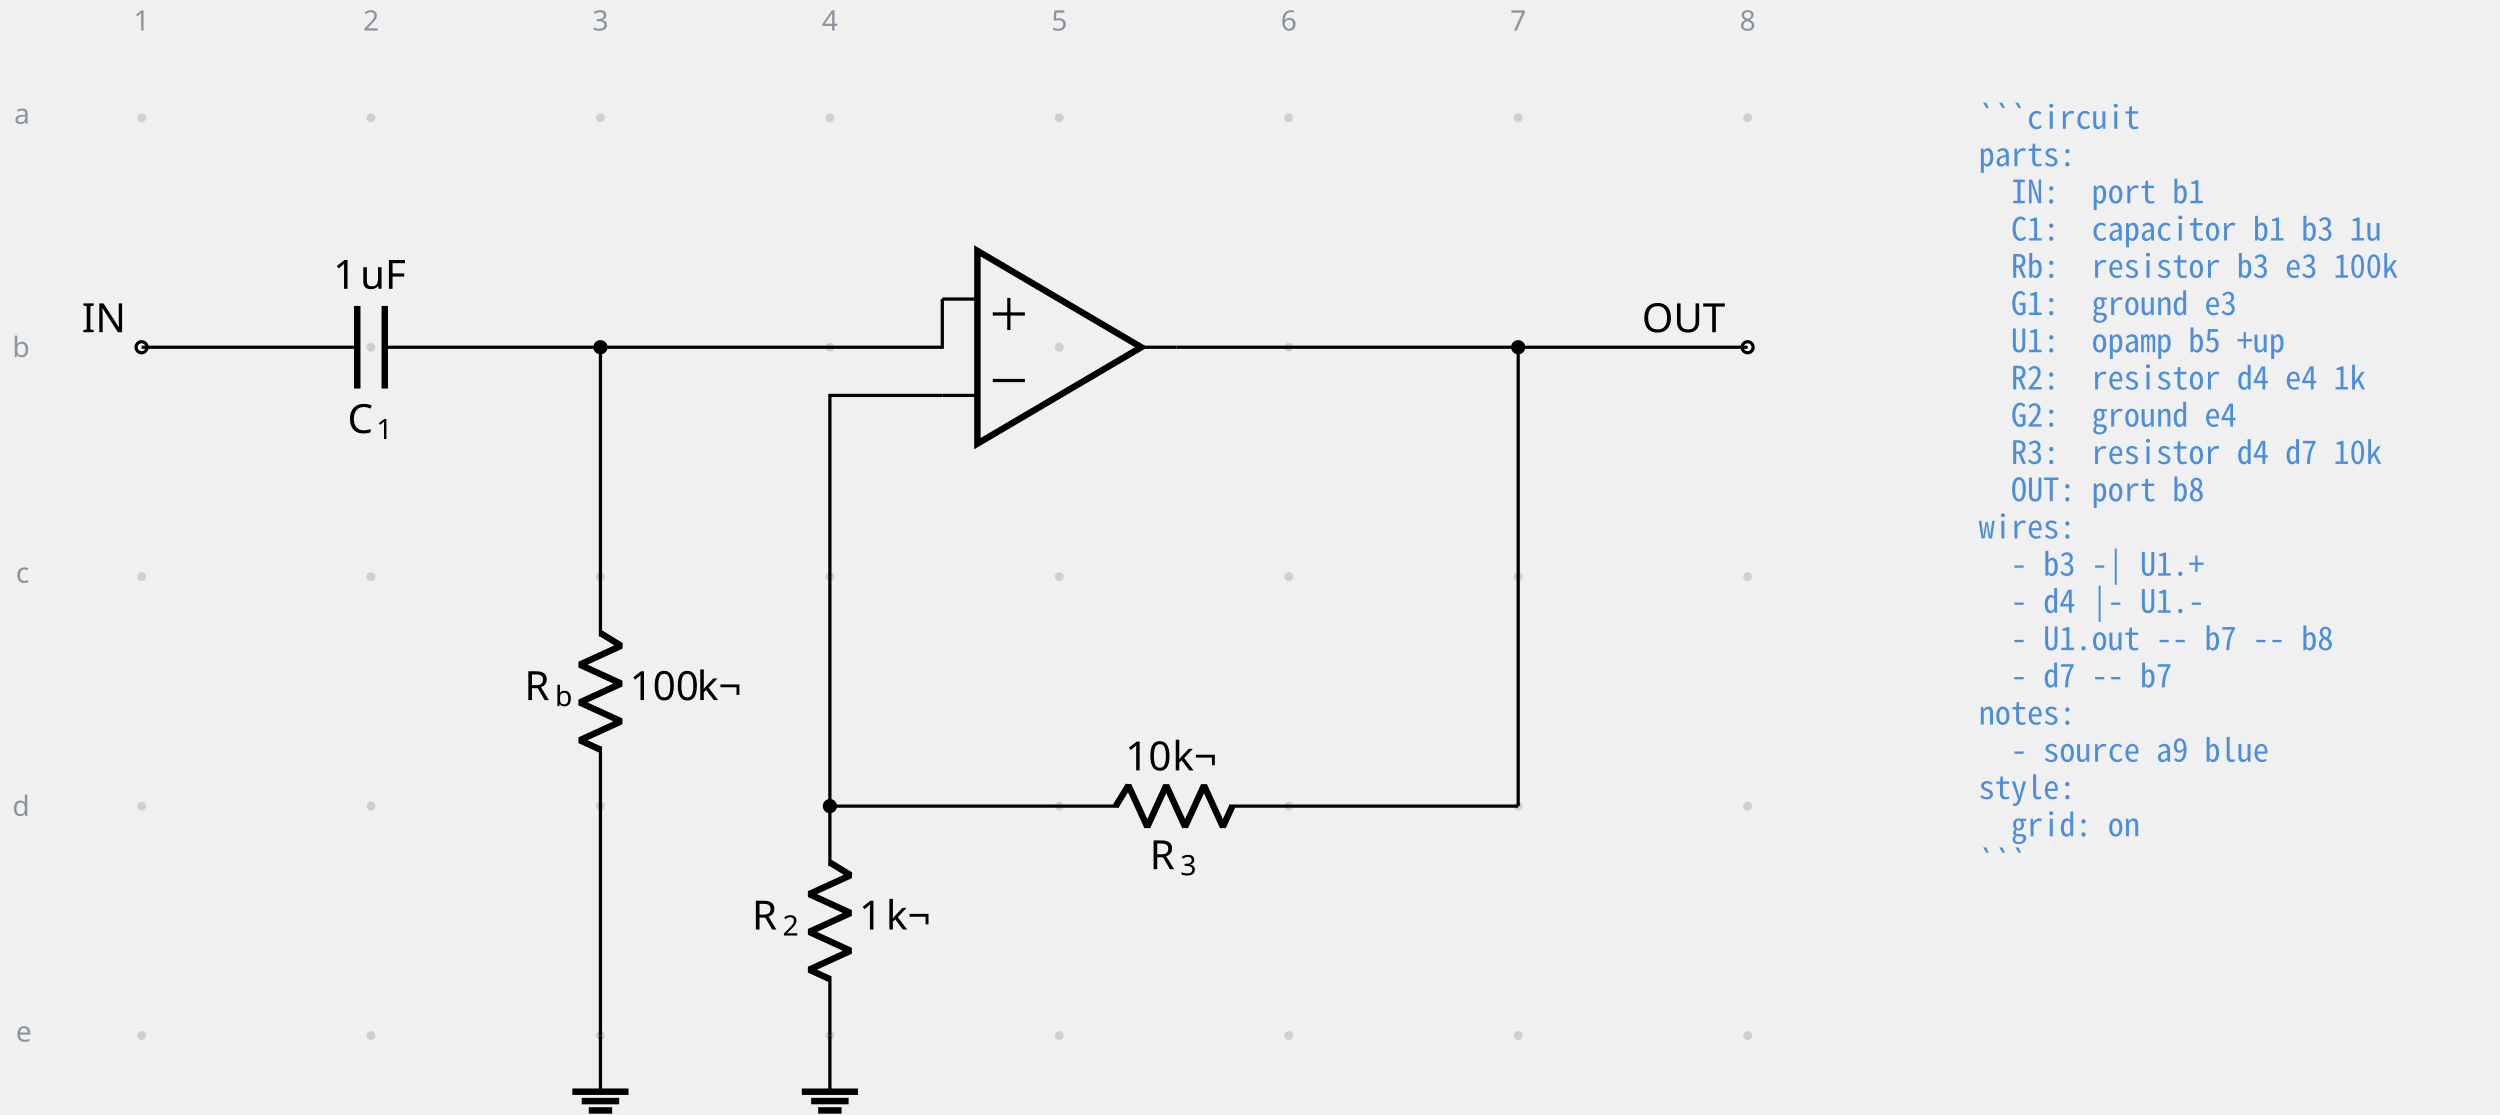
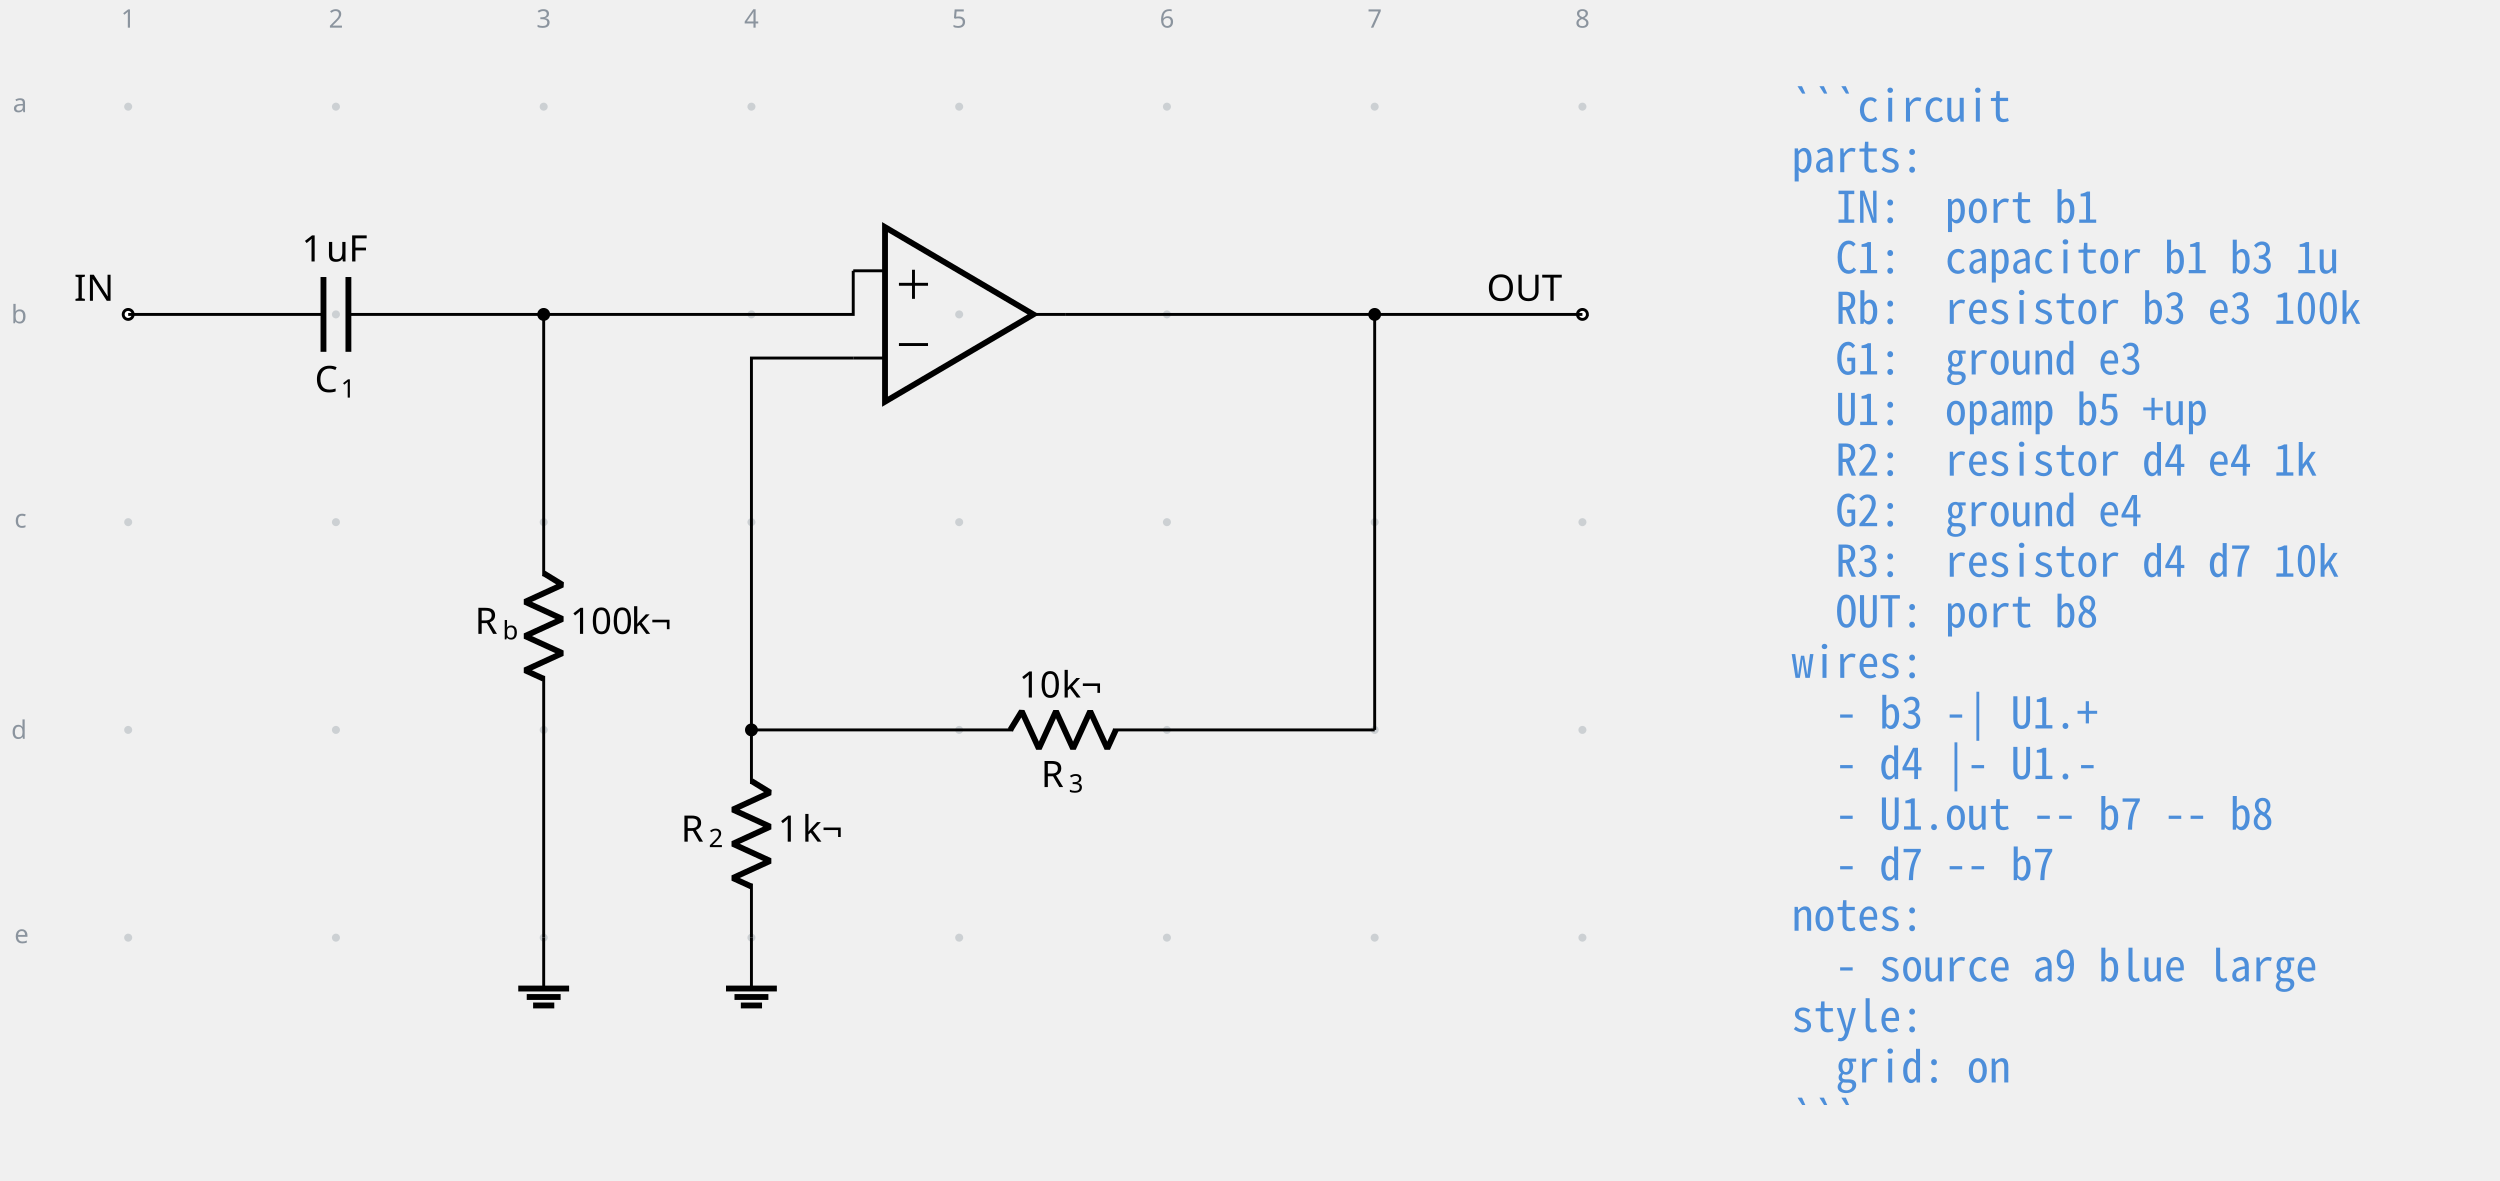
- <svg xmlns="http://www.w3.org/2000/svg" data-circuit-fence="0.1.0" fill="currentColor" width="826.744" height="368.646" viewBox="-72 -72 620.058 276.485">
+ <svg xmlns="http://www.w3.org/2000/svg" data-circuit-fence="0.1.0" fill="currentColor" width="913.051" height="431.169" viewBox="-72 -72 684.788 323.377">
  <g stroke="currentColor" stroke-miterlimit="10" stroke-width=".8">
    <path fill="#8b949e" fill-opacity=".35" stroke="none" stroke-opacity=".35" d="M-35.787-42.781a1.1 1.1 0 1 0-2.2 0 1.1 1.1 0 0 0 2.2 0M-35.787 14.124a1.1 1.1 0 1 0-2.2 0 1.1 1.1 0 0 0 2.2 0M-35.787 71.03a1.1 1.1 0 1 0-2.2 0 1.1 1.1 0 0 0 2.2 0M-35.787 127.935a1.1 1.1 0 1 0-2.2 0 1.1 1.1 0 0 0 2.2 0M-35.787 184.84a1.1 1.1 0 1 0-2.2 0 1.1 1.1 0 0 0 2.2 0M21.118-42.781a1.1 1.1 0 1 0-2.2 0 1.1 1.1 0 0 0 2.2 0M21.118 14.124a1.1 1.1 0 1 0-2.2 0 1.1 1.1 0 0 0 2.2 0M21.118 71.03a1.1 1.1 0 1 0-2.2 0 1.1 1.1 0 0 0 2.2 0M21.118 127.935a1.1 1.1 0 1 0-2.2 0 1.1 1.1 0 0 0 2.2 0M21.118 184.84a1.1 1.1 0 1 0-2.2 0 1.1 1.1 0 0 0 2.2 0M78.024-42.781a1.1 1.1 0 1 0-2.2 0 1.1 1.1 0 0 0 2.2 0M78.024 14.124a1.1 1.1 0 1 0-2.2 0 1.1 1.1 0 0 0 2.2 0M78.024 71.03a1.1 1.1 0 1 0-2.2 0 1.1 1.1 0 0 0 2.2 0M78.024 127.935a1.1 1.1 0 1 0-2.2 0 1.1 1.1 0 0 0 2.2 0M78.024 184.84a1.1 1.1 0 1 0-2.2 0 1.1 1.1 0 0 0 2.2 0M134.93-42.781a1.1 1.1 0 1 0-2.2 0 1.1 1.1 0 0 0 2.2 0M134.93 14.124a1.1 1.1 0 1 0-2.2 0 1.1 1.1 0 0 0 2.2 0M134.93 71.03a1.1 1.1 0 1 0-2.2 0 1.1 1.1 0 0 0 2.2 0M134.93 127.935a1.1 1.1 0 1 0-2.2 0 1.1 1.1 0 0 0 2.2 0M134.93 184.84a1.1 1.1 0 1 0-2.2 0 1.1 1.1 0 0 0 2.2 0M191.835-42.781a1.1 1.1 0 1 0-2.2 0 1.1 1.1 0 0 0 2.2 0M191.835 14.124a1.1 1.1 0 1 0-2.2 0 1.1 1.1 0 0 0 2.2 0M191.835 71.03a1.1 1.1 0 1 0-2.2 0 1.1 1.1 0 0 0 2.2 0M191.835 127.935a1.1 1.1 0 1 0-2.2 0 1.1 1.1 0 0 0 2.2 0M191.835 184.84a1.1 1.1 0 1 0-2.2 0 1.1 1.1 0 0 0 2.2 0M248.74-42.781a1.1 1.1 0 1 0-2.2 0 1.1 1.1 0 0 0 2.2 0M248.74 14.124a1.1 1.1 0 1 0-2.2 0 1.1 1.1 0 0 0 2.2 0M248.74 71.03a1.1 1.1 0 1 0-2.2 0 1.1 1.1 0 0 0 2.2 0M248.74 127.935a1.1 1.1 0 1 0-2.2 0 1.1 1.1 0 0 0 2.2 0M248.74 184.84a1.1 1.1 0 1 0-2.2 0 1.1 1.1 0 0 0 2.2 0M305.646-42.781a1.1 1.1 0 1 0-2.2 0 1.1 1.1 0 0 0 2.2 0M305.646 14.124a1.1 1.1 0 1 0-2.2 0 1.1 1.1 0 0 0 2.2 0M305.646 71.03a1.1 1.1 0 1 0-2.2 0 1.1 1.1 0 0 0 2.2 0M305.646 127.935a1.1 1.1 0 1 0-2.2 0 1.1 1.1 0 0 0 2.2 0M305.646 184.84a1.1 1.1 0 1 0-2.2 0 1.1 1.1 0 0 0 2.2 0M362.551-42.781a1.1 1.1 0 1 0-2.2 0 1.1 1.1 0 0 0 2.2 0M362.551 14.124a1.1 1.1 0 1 0-2.2 0 1.1 1.1 0 0 0 2.2 0M362.551 71.03a1.1 1.1 0 1 0-2.2 0 1.1 1.1 0 0 0 2.2 0M362.551 127.935a1.1 1.1 0 1 0-2.2 0 1.1 1.1 0 0 0 2.2 0M362.551 184.84a1.1 1.1 0 1 0-2.2 0 1.1 1.1 0 0 0 2.2 0m-1.1 0" />
    <g fill="#8b949e" stroke="#8b949e">
      <text x="-36.887" y="-42.781" fill="#8b949e" stroke="none" font-family="cmr7" font-size="7" transform="translate(-1.993 -21.645)">1</text>
    </g>
    <g fill="#8b949e" stroke="#8b949e">
      <text x="-36.887" y="-42.781" fill="#8b949e" stroke="none" font-family="cmr7" font-size="7" transform="translate(54.912 -21.645)">2</text>
    </g>
    <g fill="#8b949e" stroke="#8b949e">
      <text x="-36.887" y="-42.781" fill="#8b949e" stroke="none" font-family="cmr7" font-size="7" transform="translate(111.818 -21.645)">3</text>
    </g>
    <g fill="#8b949e" stroke="#8b949e">
      <text x="-36.887" y="-42.781" fill="#8b949e" stroke="none" font-family="cmr7" font-size="7" transform="translate(168.723 -21.645)">4</text>
    </g>
    <g fill="#8b949e" stroke="#8b949e">
      <text x="-36.887" y="-42.781" fill="#8b949e" stroke="none" font-family="cmr7" font-size="7" transform="translate(225.629 -21.645)">5</text>
    </g>
    <g fill="#8b949e" stroke="#8b949e">
      <text x="-36.887" y="-42.781" fill="#8b949e" stroke="none" font-family="cmr7" font-size="7" transform="translate(282.534 -21.645)">6</text>
    </g>
    <g fill="#8b949e" stroke="#8b949e">
      <text x="-36.887" y="-42.781" fill="#8b949e" stroke="none" font-family="cmr7" font-size="7" transform="translate(339.44 -21.645)">7</text>
    </g>
    <g fill="#8b949e" stroke="#8b949e">
      <text x="-36.887" y="-42.781" fill="#8b949e" stroke="none" font-family="cmr7" font-size="7" transform="translate(396.345 -21.645)">8</text>
    </g>
    <g fill="#8b949e" stroke="#8b949e">
      <text x="-36.887" y="-42.781" fill="#8b949e" stroke="none" font-family="cmr7" font-size="7" transform="translate(-31.62 1.507)">a</text>
    </g>
    <g fill="#8b949e" stroke="#8b949e">
      <text x="-36.887" y="-42.781" fill="#8b949e" stroke="none" font-family="cmr7" font-size="7" transform="translate(-32.05 59.336)">b</text>
    </g>
    <g fill="#8b949e" stroke="#8b949e">
      <text x="-36.887" y="-42.781" fill="#8b949e" stroke="none" font-family="cmr7" font-size="7" transform="translate(-31.189 115.318)">c</text>
    </g>
    <g fill="#8b949e" stroke="#8b949e">
      <text x="-36.887" y="-42.781" fill="#8b949e" stroke="none" font-family="cmr7" font-size="7" transform="translate(-32.05 173.147)">d</text>
    </g>
    <g fill="#8b949e" stroke="#8b949e">
      <text x="-36.887" y="-42.781" fill="#8b949e" stroke="none" font-family="cmr7" font-size="7" transform="translate(-31.189 229.129)">e</text>
    </g>
    <g fill="#ffffff">
      <path d="M-35.522 14.124a1.365 1.365 0 1 0-2.73 0 1.365 1.365 0 0 0 2.73 0Zm-1.365 0" />
    </g>
    <text x="-36.887" y="-42.781" stroke="none" font-family="cmr10" font-size="10" transform="translate(-14.844 53.173)">IN</text>
    <path fill="none" d="M-36.887 14.124h.4m-.4 0h53.491m6.829 0h53.49m-.399 0h.4" />
    <g stroke-width="1.6">
      <path fill="none" d="M16.604 3.881v20.486m6.829-20.486v20.486" />
    </g>
    <g stroke="none">
      <text x="-36.887" y="-42.781" font-family="cmmi10" font-size="10" transform="translate(51.089 78.187)">C</text>
      <text x="-29.74" y="-41.281" font-family="cmr7" font-size="7" transform="translate(51.089 78.187)">1</text>
    </g>
    <g stroke="none" font-family="cmr10" font-size="10">
      <text x="-36.887" y="-42.781" transform="translate(47.53 42.409)">1</text>
      <text x="-30.221" y="-42.781" transform="translate(47.53 42.409)">uF</text>
    </g>
    <path fill="none" d="M76.924 14.124v.4m0-.4v71.701m0 27.315v71.7m0-.399v.4" />
    <g stroke-linejoin="bevel" stroke-width="1.6">
      <path fill="none" d="m76.924 85.025 5.121 3.143-10.243 4.686 10.243 4.686-10.243 4.685 10.243 4.686-10.243 4.686 5.122 2.343" />
    </g>
    <g stroke="none">
      <text x="-36.887" y="-42.781" font-family="cmmi10" font-size="10" transform="translate(94.953 144.416)">R</text>
      <text x="-29.294" y="-41.281" font-family="cmmi7" font-size="7" transform="translate(94.953 144.416)">b</text>
    </g>
    <g stroke="none" font-family="cmr10" font-size="10">
      <text x="-36.887" y="-42.781" transform="translate(121.06 144.416)">100</text>
      <text x="-20.22" y="-42.781" transform="translate(121.06 144.416)">k¬</text>
    </g>
    <path fill="none" d="M76.924 184.84v13.931" />
    <path fill="none" stroke-width="1.6" d="M69.959 198.771h13.93m-11.609 2.322h9.287m-7.545 2.322h5.804M211.05 14.124l-40.63-23.9v47.8Z" />
    <path fill="none" d="M161.713 2.174h8.707m-8.707 23.9h8.707m49.336-11.95h-8.706M174.232 5.873h7.967M178.216 9.856V1.89M174.232 22.375h7.967M133.83 127.935v.4m0-.4v14.796m0 27.314v14.796m-.001-.4v.4" />
    <g stroke-linejoin="bevel" stroke-width="1.6">
      <path fill="none" d="m133.83 141.93 5.12 3.143-10.242 4.686 10.243 4.686-10.243 4.686 10.243 4.686-10.243 4.685 5.121 2.343" />
    </g>
    <g stroke="none">
      <text x="-36.887" y="-42.781" font-family="cmmi10" font-size="10" transform="translate(151.39 201.322)">R</text>
      <text x="-29.294" y="-41.281" font-family="cmr7" font-size="7" transform="translate(151.39 201.322)">2</text>
    </g>
    <g stroke="none" font-family="cmr10" font-size="10">
      <text x="-36.887" y="-42.781" transform="translate(177.965 201.322)">1</text>
      <text x="-30.221" y="-42.781" transform="translate(177.965 201.322)">k¬</text>
    </g>
    <path fill="none" d="M133.83 184.84v13.931" />
    <path fill="none" stroke-width="1.6" d="M126.864 198.771h13.93m-11.608 2.322h9.287m-7.546 2.322h5.804" />
    <path fill="none" d="M133.83 127.935h.4m-.401 0h71.701m27.315 0h71.7m-.399 0h.4" />
    <g stroke-linejoin="bevel" stroke-width="1.6">
      <path fill="none" d="m204.73 127.935 3.143-5.121 4.686 10.243 4.686-10.243 4.685 10.243 4.686-10.243 4.686 10.243 2.343-5.122" />
    </g>
    <g stroke="none">
      <text x="-36.887" y="-42.781" font-family="cmmi10" font-size="10" transform="translate(250.035 186.365)">R</text>
      <text x="-29.294" y="-41.281" font-family="cmr7" font-size="7" transform="translate(250.035 186.365)">3</text>
    </g>
    <g stroke="none" font-family="cmr10" font-size="10">
      <text x="-36.887" y="-42.781" transform="translate(243.991 161.854)">10</text>
      <text x="-25.221" y="-42.781" transform="translate(243.991 161.854)">k¬</text>
    </g>
    <g fill="#ffffff">
      <path d="M362.817 14.124a1.365 1.365 0 1 0-2.731 0 1.365 1.365 0 0 0 2.73 0Zm-1.366 0" />
    </g>
    <text x="-36.887" y="-42.781" stroke="none" font-family="cmr10" font-size="10" transform="translate(372.105 53.173)">OUT</text>
    <path fill="none" d="M76.924 14.124h84.79V2.174M133.83 127.935V26.075h27.883M219.756 14.124h84.79M304.546 14.124h56.905M304.546 127.935V14.125" />
    <path d="M78.29 14.124a1.365 1.365 0 1 0-2.732 0 1.365 1.365 0 0 0 2.731 0ZM135.195 127.935a1.365 1.365 0 1 0-2.731 0 1.365 1.365 0 0 0 2.73 0ZM305.911 14.124a1.365 1.365 0 1 0-2.73 0 1.365 1.365 0 0 0 2.73 0Zm-1.365 0" />
    <g>
-       <text x="-36.887" y="-42.781" fill="#4c8eda" stroke="none" font-family="'Noto Sans Mono CJK JP',ui-monospace,'SFMono-Regular',Consolas,'Liberation Mono',monospace" font-size="8" transform="translate(455.644 2.733)" xml:space="preserve">```circuit</text>
+       <text x="-36.887" y="-42.781" fill="#4c8eda" stroke="none" font-family="'Noto Sans Mono CJK JP',ui-monospace,'SFMono-Regular',Consolas,'Liberation Mono',monospace" font-size="12" transform="translate(455.644 4.1)" xml:space="preserve">```circuit</text>
    </g>
    <g>
-       <text x="-36.887" y="-42.781" fill="#4c8eda" stroke="none" font-family="'Noto Sans Mono CJK JP',ui-monospace,'SFMono-Regular',Consolas,'Liberation Mono',monospace" font-size="8" transform="translate(455.644 11.98)" xml:space="preserve">parts:</text>
+       <text x="-36.887" y="-42.781" fill="#4c8eda" stroke="none" font-family="'Noto Sans Mono CJK JP',ui-monospace,'SFMono-Regular',Consolas,'Liberation Mono',monospace" font-size="12" transform="translate(455.644 17.956)" xml:space="preserve">parts:</text>
    </g>
    <g>
-       <text x="-36.887" y="-42.781" fill="#4c8eda" stroke="none" font-family="'Noto Sans Mono CJK JP',ui-monospace,'SFMono-Regular',Consolas,'Liberation Mono',monospace" font-size="8" transform="translate(455.644 21.2)" xml:space="preserve">  IN:  port b1</text>
+       <text x="-36.887" y="-42.781" fill="#4c8eda" stroke="none" font-family="'Noto Sans Mono CJK JP',ui-monospace,'SFMono-Regular',Consolas,'Liberation Mono',monospace" font-size="12" transform="translate(455.644 31.813)" xml:space="preserve">  IN:  port b1</text>
    </g>
    <g>
-       <text x="-36.887" y="-42.781" fill="#4c8eda" stroke="none" font-family="'Noto Sans Mono CJK JP',ui-monospace,'SFMono-Regular',Consolas,'Liberation Mono',monospace" font-size="8" transform="translate(455.644 30.446)" xml:space="preserve">  C1:  capacitor b1 b3 1u</text>
+       <text x="-36.887" y="-42.781" fill="#4c8eda" stroke="none" font-family="'Noto Sans Mono CJK JP',ui-monospace,'SFMono-Regular',Consolas,'Liberation Mono',monospace" font-size="12" transform="translate(455.644 45.641)" xml:space="preserve">  C1:  capacitor b1 b3 1u</text>
    </g>
    <g>
-       <text x="-36.887" y="-42.781" fill="#4c8eda" stroke="none" font-family="'Noto Sans Mono CJK JP',ui-monospace,'SFMono-Regular',Consolas,'Liberation Mono',monospace" font-size="8" transform="translate(455.644 39.665)" xml:space="preserve">  Rb:  resistor b3 e3 100k</text>
+       <text x="-36.887" y="-42.781" fill="#4c8eda" stroke="none" font-family="'Noto Sans Mono CJK JP',ui-monospace,'SFMono-Regular',Consolas,'Liberation Mono',monospace" font-size="12" transform="translate(455.644 59.498)" xml:space="preserve">  Rb:  resistor b3 e3 100k</text>
    </g>
    <g>
-       <text x="-36.887" y="-42.781" fill="#4c8eda" stroke="none" font-family="'Noto Sans Mono CJK JP',ui-monospace,'SFMono-Regular',Consolas,'Liberation Mono',monospace" font-size="8" transform="translate(455.644 48.912)" xml:space="preserve">  G1:  ground e3</text>
+       <text x="-36.887" y="-42.781" fill="#4c8eda" stroke="none" font-family="'Noto Sans Mono CJK JP',ui-monospace,'SFMono-Regular',Consolas,'Liberation Mono',monospace" font-size="12" transform="translate(455.644 73.354)" xml:space="preserve">  G1:  ground e3</text>
    </g>
    <g>
-       <text x="-36.887" y="-42.781" fill="#4c8eda" stroke="none" font-family="'Noto Sans Mono CJK JP',ui-monospace,'SFMono-Regular',Consolas,'Liberation Mono',monospace" font-size="8" transform="translate(455.644 58.131)" xml:space="preserve">  U1:  opamp b5 +up</text>
+       <text x="-36.887" y="-42.781" fill="#4c8eda" stroke="none" font-family="'Noto Sans Mono CJK JP',ui-monospace,'SFMono-Regular',Consolas,'Liberation Mono',monospace" font-size="12" transform="translate(455.644 87.21)" xml:space="preserve">  U1:  opamp b5 +up</text>
    </g>
    <g>
-       <text x="-36.887" y="-42.781" fill="#4c8eda" stroke="none" font-family="'Noto Sans Mono CJK JP',ui-monospace,'SFMono-Regular',Consolas,'Liberation Mono',monospace" font-size="8" transform="translate(455.644 67.378)" xml:space="preserve">  R2:  resistor d4 e4 1k</text>
+       <text x="-36.887" y="-42.781" fill="#4c8eda" stroke="none" font-family="'Noto Sans Mono CJK JP',ui-monospace,'SFMono-Regular',Consolas,'Liberation Mono',monospace" font-size="12" transform="translate(455.644 101.067)" xml:space="preserve">  R2:  resistor d4 e4 1k</text>
    </g>
    <g>
-       <text x="-36.887" y="-42.781" fill="#4c8eda" stroke="none" font-family="'Noto Sans Mono CJK JP',ui-monospace,'SFMono-Regular',Consolas,'Liberation Mono',monospace" font-size="8" transform="translate(455.644 76.596)" xml:space="preserve">  G2:  ground e4</text>
+       <text x="-36.887" y="-42.781" fill="#4c8eda" stroke="none" font-family="'Noto Sans Mono CJK JP',ui-monospace,'SFMono-Regular',Consolas,'Liberation Mono',monospace" font-size="12" transform="translate(455.644 114.924)" xml:space="preserve">  G2:  ground e4</text>
    </g>
    <g>
-       <text x="-36.887" y="-42.781" fill="#4c8eda" stroke="none" font-family="'Noto Sans Mono CJK JP',ui-monospace,'SFMono-Regular',Consolas,'Liberation Mono',monospace" font-size="8" transform="translate(455.644 85.844)" xml:space="preserve">  R3:  resistor d4 d7 10k</text>
+       <text x="-36.887" y="-42.781" fill="#4c8eda" stroke="none" font-family="'Noto Sans Mono CJK JP',ui-monospace,'SFMono-Regular',Consolas,'Liberation Mono',monospace" font-size="12" transform="translate(455.644 128.751)" xml:space="preserve">  R3:  resistor d4 d7 10k</text>
    </g>
    <g>
-       <text x="-36.887" y="-42.781" fill="#4c8eda" stroke="none" font-family="'Noto Sans Mono CJK JP',ui-monospace,'SFMono-Regular',Consolas,'Liberation Mono',monospace" font-size="8" transform="translate(455.644 95.091)" xml:space="preserve">  OUT: port b8</text>
+       <text x="-36.887" y="-42.781" fill="#4c8eda" stroke="none" font-family="'Noto Sans Mono CJK JP',ui-monospace,'SFMono-Regular',Consolas,'Liberation Mono',monospace" font-size="12" transform="translate(455.644 142.608)" xml:space="preserve">  OUT: port b8</text>
    </g>
    <g>
-       <text x="-36.887" y="-42.781" fill="#4c8eda" stroke="none" font-family="'Noto Sans Mono CJK JP',ui-monospace,'SFMono-Regular',Consolas,'Liberation Mono',monospace" font-size="8" transform="translate(455.644 104.31)" xml:space="preserve">wires:</text>
+       <text x="-36.887" y="-42.781" fill="#4c8eda" stroke="none" font-family="'Noto Sans Mono CJK JP',ui-monospace,'SFMono-Regular',Consolas,'Liberation Mono',monospace" font-size="12" transform="translate(455.644 156.464)" xml:space="preserve">wires:</text>
    </g>
    <g>
-       <text x="-36.887" y="-42.781" fill="#4c8eda" stroke="none" font-family="'Noto Sans Mono CJK JP',ui-monospace,'SFMono-Regular',Consolas,'Liberation Mono',monospace" font-size="8" transform="translate(455.644 113.557)" xml:space="preserve">  - b3 -| U1.+</text>
+       <text x="-36.887" y="-42.781" fill="#4c8eda" stroke="none" font-family="'Noto Sans Mono CJK JP',ui-monospace,'SFMono-Regular',Consolas,'Liberation Mono',monospace" font-size="12" transform="translate(455.644 170.32)" xml:space="preserve">  - b3 -| U1.+</text>
    </g>
    <g>
-       <text x="-36.887" y="-42.781" fill="#4c8eda" stroke="none" font-family="'Noto Sans Mono CJK JP',ui-monospace,'SFMono-Regular',Consolas,'Liberation Mono',monospace" font-size="8" transform="translate(455.644 122.775)" xml:space="preserve">  - d4 |- U1.-</text>
+       <text x="-36.887" y="-42.781" fill="#4c8eda" stroke="none" font-family="'Noto Sans Mono CJK JP',ui-monospace,'SFMono-Regular',Consolas,'Liberation Mono',monospace" font-size="12" transform="translate(455.644 184.177)" xml:space="preserve">  - d4 |- U1.-</text>
    </g>
    <g>
-       <text x="-36.887" y="-42.781" fill="#4c8eda" stroke="none" font-family="'Noto Sans Mono CJK JP',ui-monospace,'SFMono-Regular',Consolas,'Liberation Mono',monospace" font-size="8" transform="translate(455.644 132.023)" xml:space="preserve">  - U1.out -- b7 -- b8</text>
+       <text x="-36.887" y="-42.781" fill="#4c8eda" stroke="none" font-family="'Noto Sans Mono CJK JP',ui-monospace,'SFMono-Regular',Consolas,'Liberation Mono',monospace" font-size="12" transform="translate(455.644 198.034)" xml:space="preserve">  - U1.out -- b7 -- b8</text>
    </g>
    <g>
-       <text x="-36.887" y="-42.781" fill="#4c8eda" stroke="none" font-family="'Noto Sans Mono CJK JP',ui-monospace,'SFMono-Regular',Consolas,'Liberation Mono',monospace" font-size="8" transform="translate(455.644 141.241)" xml:space="preserve">  - d7 -- b7</text>
+       <text x="-36.887" y="-42.781" fill="#4c8eda" stroke="none" font-family="'Noto Sans Mono CJK JP',ui-monospace,'SFMono-Regular',Consolas,'Liberation Mono',monospace" font-size="12" transform="translate(455.644 211.862)" xml:space="preserve">  - d7 -- b7</text>
    </g>
    <g>
-       <text x="-36.887" y="-42.781" fill="#4c8eda" stroke="none" font-family="'Noto Sans Mono CJK JP',ui-monospace,'SFMono-Regular',Consolas,'Liberation Mono',monospace" font-size="8" transform="translate(455.644 150.488)" xml:space="preserve">notes:</text>
+       <text x="-36.887" y="-42.781" fill="#4c8eda" stroke="none" font-family="'Noto Sans Mono CJK JP',ui-monospace,'SFMono-Regular',Consolas,'Liberation Mono',monospace" font-size="12" transform="translate(455.644 225.718)" xml:space="preserve">notes:</text>
    </g>
    <g>
-       <text x="-36.887" y="-42.781" fill="#4c8eda" stroke="none" font-family="'Noto Sans Mono CJK JP',ui-monospace,'SFMono-Regular',Consolas,'Liberation Mono',monospace" font-size="8" transform="translate(455.644 159.707)" xml:space="preserve">  - source a9 blue</text>
+       <text x="-36.887" y="-42.781" fill="#4c8eda" stroke="none" font-family="'Noto Sans Mono CJK JP',ui-monospace,'SFMono-Regular',Consolas,'Liberation Mono',monospace" font-size="12" transform="translate(455.644 239.575)" xml:space="preserve">  - source a9 blue large</text>
    </g>
    <g>
-       <text x="-36.887" y="-42.781" fill="#4c8eda" stroke="none" font-family="'Noto Sans Mono CJK JP',ui-monospace,'SFMono-Regular',Consolas,'Liberation Mono',monospace" font-size="8" transform="translate(455.644 168.954)" xml:space="preserve">style:</text>
+       <text x="-36.887" y="-42.781" fill="#4c8eda" stroke="none" font-family="'Noto Sans Mono CJK JP',ui-monospace,'SFMono-Regular',Consolas,'Liberation Mono',monospace" font-size="12" transform="translate(455.644 253.431)" xml:space="preserve">style:</text>
    </g>
    <g>
-       <text x="-36.887" y="-42.781" fill="#4c8eda" stroke="none" font-family="'Noto Sans Mono CJK JP',ui-monospace,'SFMono-Regular',Consolas,'Liberation Mono',monospace" font-size="8" transform="translate(455.644 178.202)" xml:space="preserve">  grid: on</text>
+       <text x="-36.887" y="-42.781" fill="#4c8eda" stroke="none" font-family="'Noto Sans Mono CJK JP',ui-monospace,'SFMono-Regular',Consolas,'Liberation Mono',monospace" font-size="12" transform="translate(455.644 267.288)" xml:space="preserve">  grid: on</text>
    </g>
    <g>
-       <text x="-36.887" y="-42.781" fill="#4c8eda" stroke="none" font-family="'Noto Sans Mono CJK JP',ui-monospace,'SFMono-Regular',Consolas,'Liberation Mono',monospace" font-size="8" transform="translate(455.644 187.42)" xml:space="preserve">```</text>
+       <text x="-36.887" y="-42.781" fill="#4c8eda" stroke="none" font-family="'Noto Sans Mono CJK JP',ui-monospace,'SFMono-Regular',Consolas,'Liberation Mono',monospace" font-size="12" transform="translate(455.644 281.144)" xml:space="preserve">```</text>
    </g>
  </g>
</svg>
